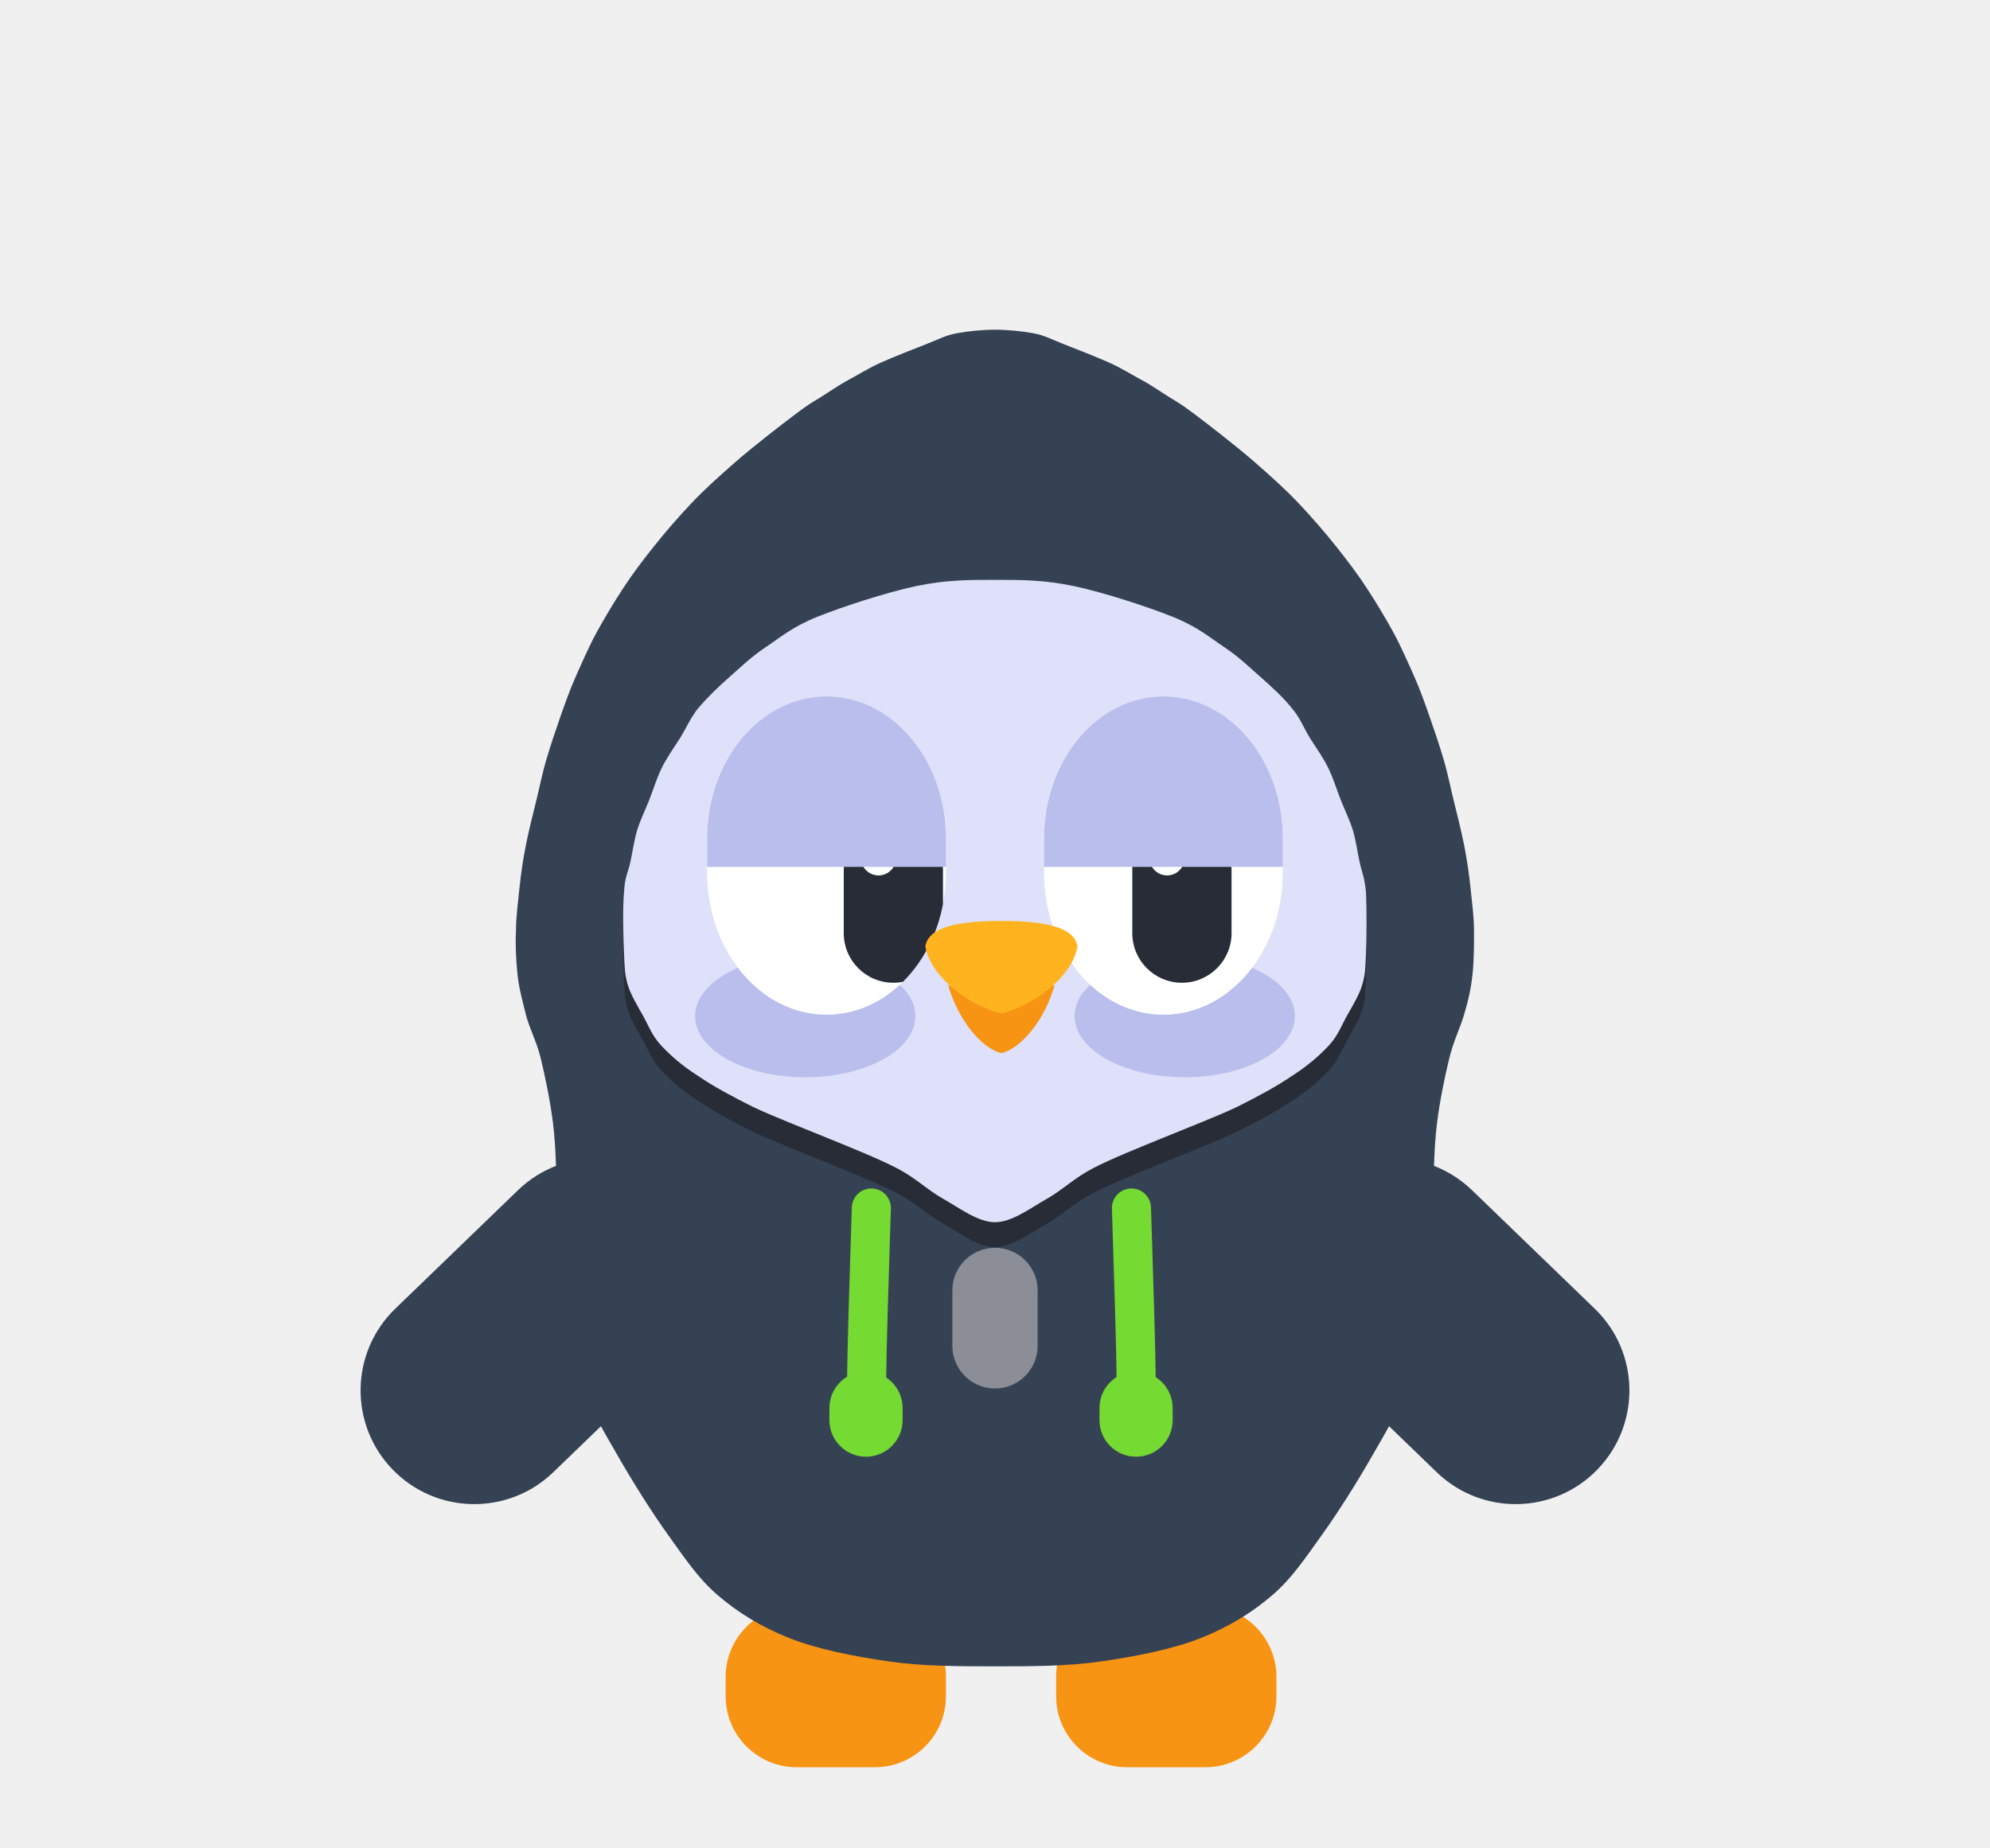
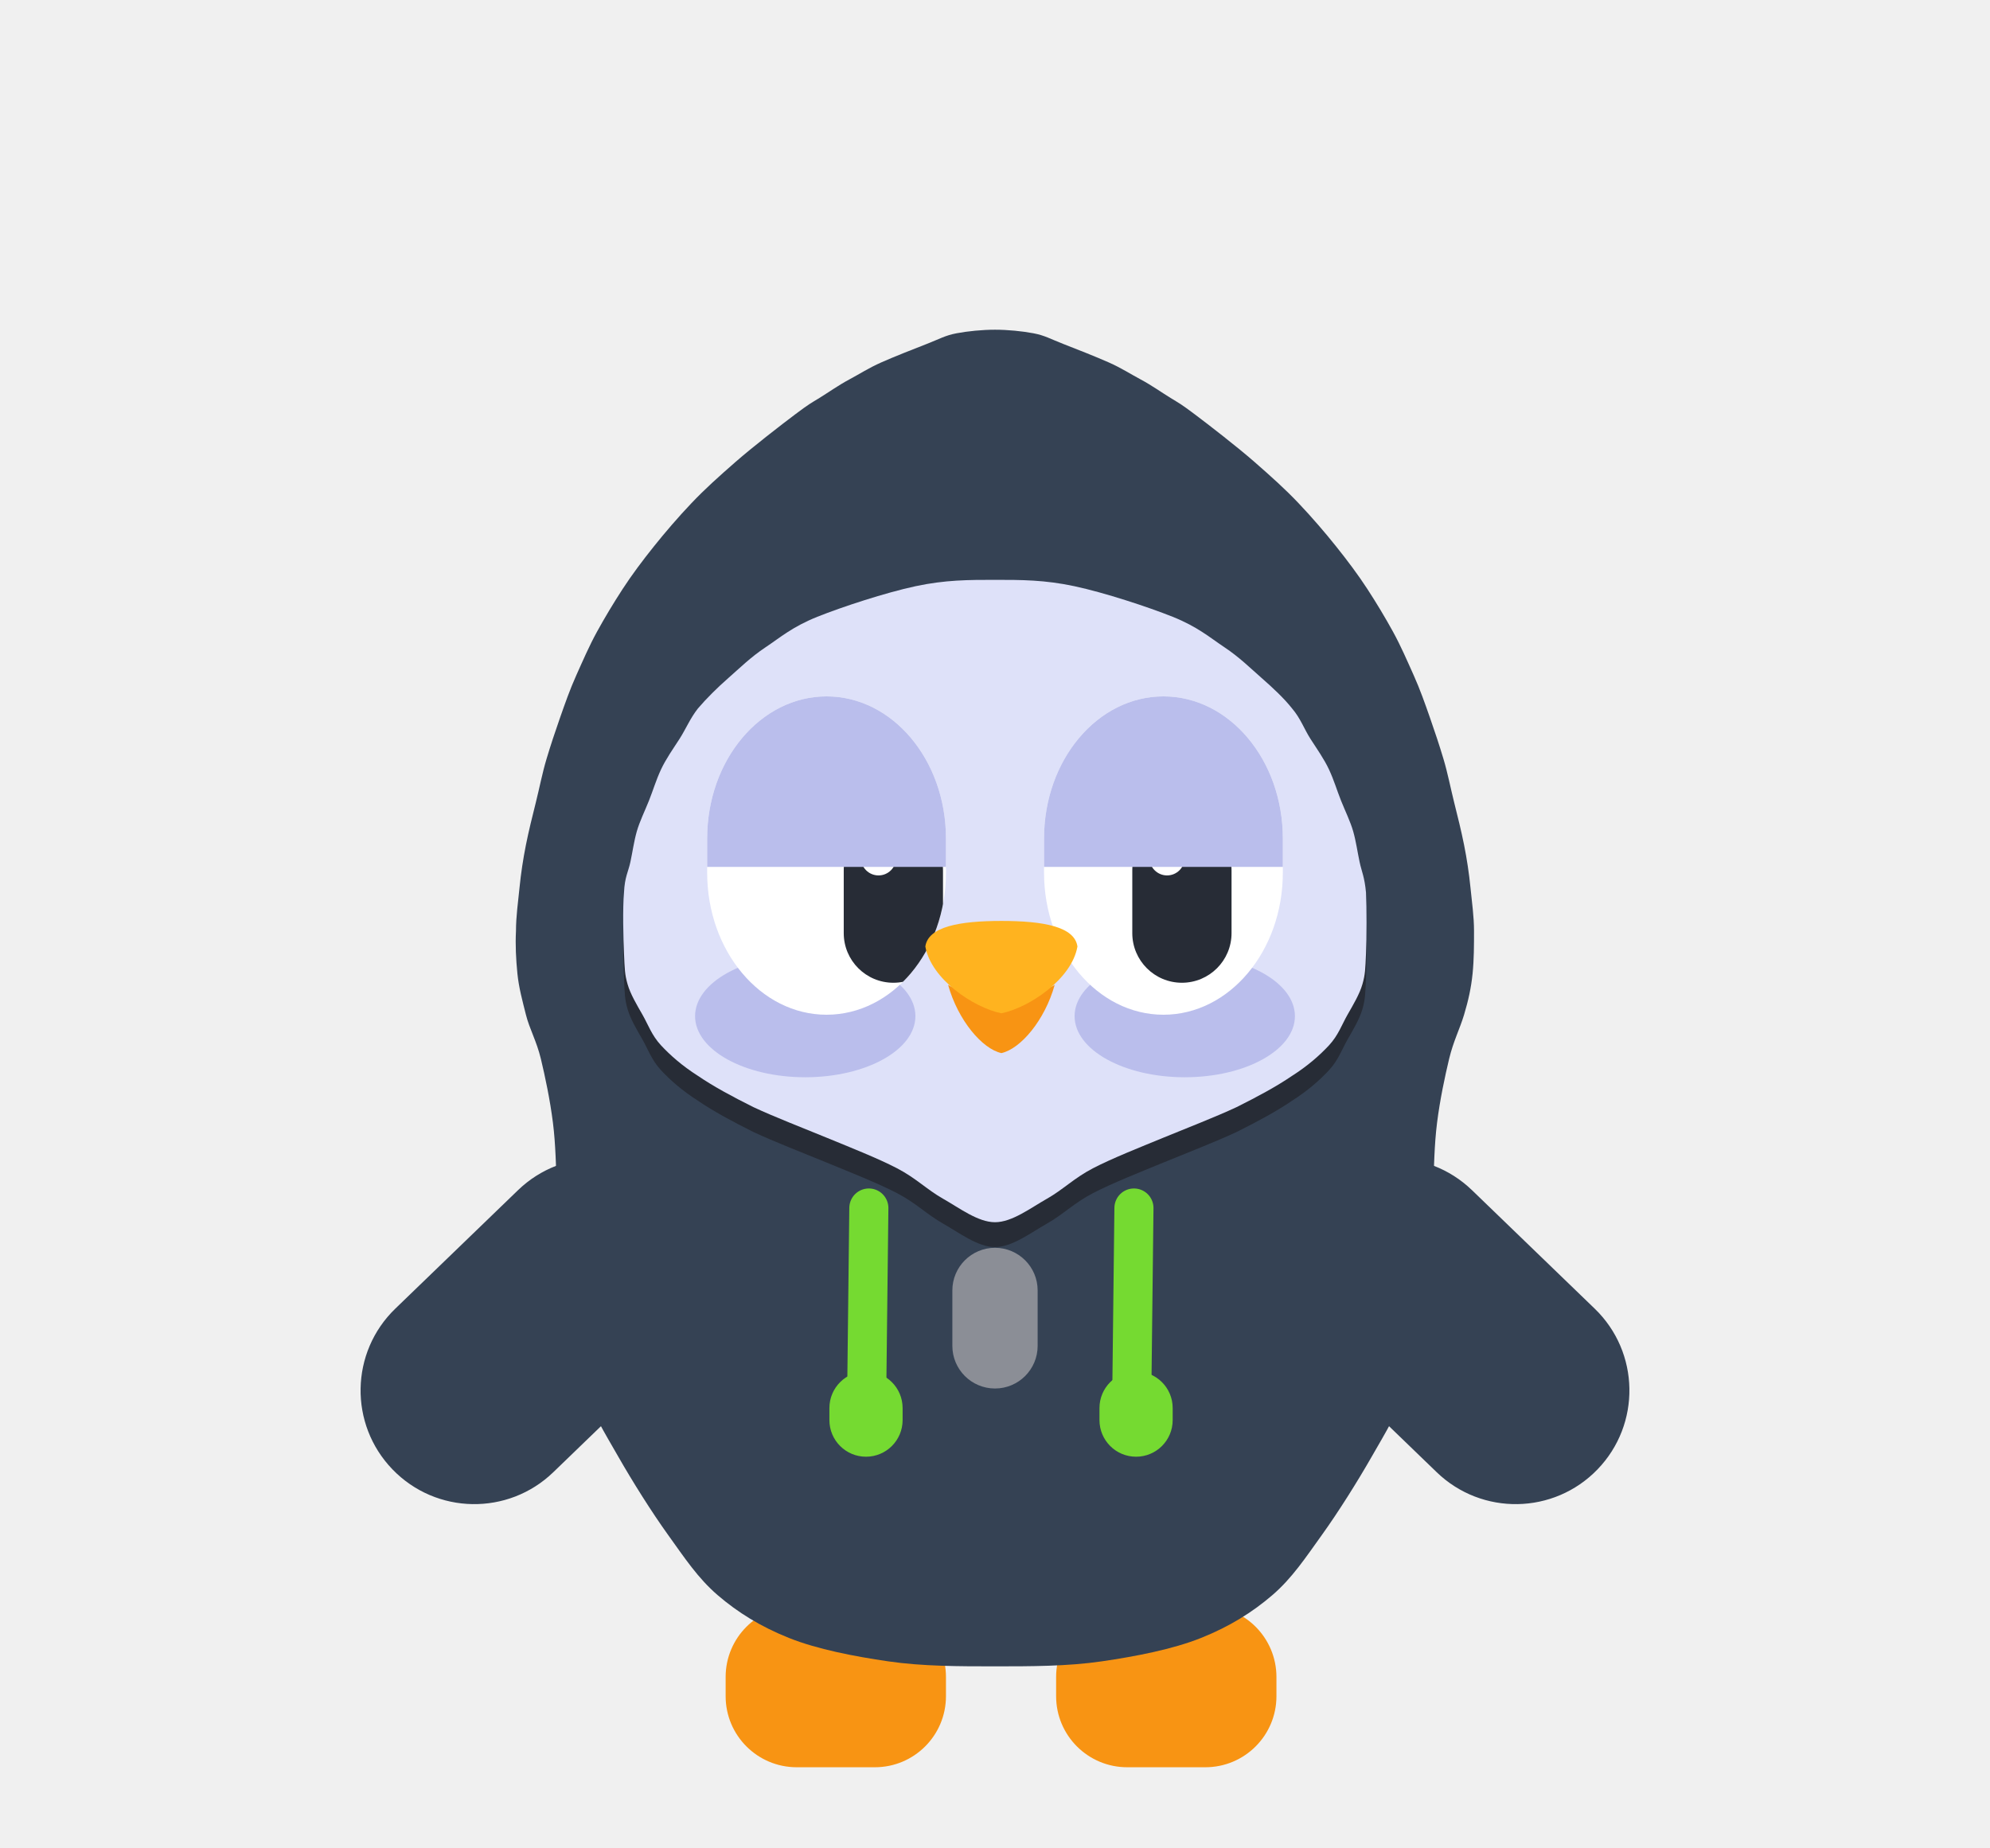
<svg xmlns="http://www.w3.org/2000/svg" viewBox="-40 -40 280 260" aria-hidden="true">
  <style>
  .byte-twinkle { transform-box: fill-box; transform-origin: center; animation: byte-twinkle 1.6s ease-in-out infinite }
  @keyframes byte-twinkle { 0%,100% { transform: scale(1) rotate(0) } 50% { transform: scale(.7) rotate(20deg) } }
  .byte-float { animation: byte-float 2.4s ease-in-out infinite }
  @keyframes byte-float { 0%,100% { transform: translateY(0) } 50% { transform: translateY(-4px) } }
  .byte-smoke { animation: byte-smoke 1.8s ease-out infinite }
  @keyframes byte-smoke { 0% { opacity: 0; transform: translateY(6px) } 25% { opacity: 1 } 100% { opacity: 0; transform: translateY(-10px) } }
  .byte-tear { animation: byte-tear 1.8s ease-in infinite }
  .byte-tear + .byte-tear { animation-delay: .6s }
  @keyframes byte-tear { 0% { opacity: 0; transform: translateY(0) } 15% { opacity: 1; transform: translateY(2px) }
    80% { opacity: 1; transform: translateY(14px) } 100% { opacity: 0; transform: translateY(18px) } }
+   .byte-pop { transform-box: fill-box; transform-origin: center; animation: byte-pop .32s cubic-bezier(.34,1.56,.64,1) both }
+   @keyframes byte-pop { from { opacity: 0; transform: scale(.4) } to { opacity: 1; transform: scale(1) } }
+   .byte-rise { animation: byte-rise .34s cubic-bezier(.34,1.56,.64,1) both }
+   @keyframes byte-rise { from { opacity: 0; transform: translateY(14px) } to { opacity: 1; transform: translateY(0) } }
+   .byte-string { transform-box: fill-box; transform-origin: 50% 0 }
+   .byte-sway .byte-string { animation: byte-sway 3.2s ease-in-out infinite }
+   .byte-sway .byte-string + .byte-string { animation-delay: -1.1s }
+   @keyframes byte-sway { 0%,100% { transform: rotate(2deg) } 50% { transform: rotate(-2deg) } }
+   .byte-swing .byte-string { animation: byte-swing .9s ease-out 2 }
+   .byte-swing .byte-string + .byte-string { animation-delay: .06s }
+   @keyframes byte-swing { 0% { transform: rotate(0) } 20% { transform: rotate(11deg) } 45% { transform: rotate(-8deg) }
+     70% { transform: rotate(4deg) } 100% { transform: rotate(0) } }
  @media (prefers-reduced-motion: reduce) {
-     .byte-twinkle, .byte-float, .byte-smoke, .byte-tear { animation: none }
+     .byte-twinkle, .byte-float, .byte-smoke, .byte-tear, .byte-string, .byte-pop, .byte-rise { animation: none !important }
    .byte-tear { transform: translateY(2px) }
  }
</style>
  <defs>
    <clipPath id="eyeL-R0">
      <rect x="59.5" y="58" width="33.6" height="44.8" rx="16.8" ry="20" />
    </clipPath>
    <clipPath id="eyeR-R0">
      <rect x="106.9" y="58" width="33.6" height="44.8" rx="16.8" ry="20" />
    </clipPath>
  </defs>
  <g>
    <g transform="translate(44 139)">
      <g transform="rotate(-44)">
        <rect x="-40" y="-16" width="56" height="32" rx="16" fill="#354254" />
      </g>
    </g>
  </g>
  <g transform="translate(200 0) scale(-1 1)">
    <g transform="translate(44 139)">
      <g transform="rotate(-44)">
        <rect x="-40" y="-16" width="56" height="32" rx="16" fill="#354254" />
      </g>
    </g>
  </g>
  <g fill="#F89413">
    <rect x="62.1" y="186" width="31" height="22.7" rx="10" />
    <rect x="108.6" y="186" width="31" height="22.7" rx="10" />
  </g>
  <path fill="#354254" d="M100.0 6.4 C101.8 6.4 103.8 6.6 105.4 6.9 C107.0 7.2 107.8 7.7 109.6 8.4 C111.4 9.1 114.2 10.2 116.0 11.0 C117.8 11.8 119.0 12.6 120.5 13.4 C122.0 14.2 123.4 15.2 124.7 16.0 C126.0 16.8 126.1 16.8 128.1 18.3 C130.1 19.8 134.1 22.9 136.5 25.0 C138.9 27.1 140.8 28.8 142.7 30.8 C144.6 32.8 146.4 34.9 148.0 36.9 C149.6 38.9 151.1 40.9 152.4 42.9 C153.7 44.9 154.9 46.9 156.0 48.9 C157.1 50.9 158.0 53.0 158.9 55.0 C159.8 57.0 160.5 59.0 161.2 61.0 C161.9 63.0 162.5 64.8 163.1 66.8 C163.7 68.8 164.1 70.9 164.6 72.9 C165.1 74.9 165.6 76.9 166.0 78.9 C166.4 80.9 166.7 82.9 166.9 84.9 C167.1 86.9 167.4 89.0 167.4 91.0 C167.4 93.0 167.4 95.0 167.2 97.0 C167.0 99.0 166.6 100.8 166.0 102.8 C165.4 104.8 164.5 106.5 163.9 109.0 C163.3 111.5 162.6 114.8 162.2 118.0 C161.8 121.2 161.8 124.0 161.6 128.0 C161.4 132.0 161.6 137.5 161.0 142.0 C160.4 146.5 159.3 151.2 158.0 155.0 C156.7 158.8 155.0 161.5 153.0 165.0 C151.0 168.5 148.3 172.8 146.0 176.0 C143.7 179.2 141.8 182.1 139.0 184.5 C136.2 186.9 133.0 188.9 129.0 190.5 C125.0 192.1 119.8 193.1 115.0 193.8 C110.2 194.5 105.0 194.5 100.0 194.5 C95.0 194.5 89.8 194.5 85.0 193.8 C80.2 193.1 75.0 192.1 71.0 190.5 C67.0 188.9 63.8 186.9 61.0 184.5 C58.2 182.1 56.3 179.2 54.0 176.0 C51.7 172.8 49.0 168.5 47.0 165.0 C45.0 161.5 43.3 158.8 42.0 155.0 C40.7 151.2 39.6 146.5 39.0 142.0 C38.4 137.5 38.6 132.0 38.4 128.0 C38.2 124.0 38.2 121.2 37.8 118.0 C37.4 114.8 36.7 111.5 36.1 109.0 C35.5 106.5 34.5 104.8 34.0 102.8 C33.5 100.8 33.0 99.0 32.8 97.0 C32.6 95.0 32.5 93.0 32.6 91.0 C32.6 89.0 32.9 86.9 33.1 84.9 C33.3 82.9 33.6 80.9 34.0 78.9 C34.4 76.9 34.9 74.9 35.4 72.9 C35.9 70.9 36.3 68.8 36.9 66.8 C37.5 64.8 38.1 63.0 38.8 61.0 C39.5 59.0 40.2 57.0 41.1 55.0 C42.0 53.0 42.9 50.9 44.0 48.9 C45.1 46.9 46.3 44.9 47.6 42.9 C48.9 40.9 50.4 38.9 52.0 36.9 C53.6 34.9 55.4 32.8 57.3 30.8 C59.2 28.8 61.1 27.1 63.5 25.0 C65.9 22.9 69.9 19.8 71.9 18.3 C73.9 16.8 74.0 16.8 75.3 16.0 C76.6 15.2 78.0 14.2 79.5 13.4 C81.0 12.6 82.2 11.8 84.0 11.0 C85.8 10.2 88.6 9.1 90.4 8.4 C92.2 7.7 93.0 7.2 94.6 6.9 C96.2 6.6 98.2 6.4 100.0 6.4 Z" />
  <path fill="#272C36" transform="translate(0 3.5)" d="M100.0 41.6 C103.7 41.6 107.0 41.6 111.2 42.5 C115.4 43.4 121.5 45.4 125.0 46.8 C128.5 48.2 130.2 49.7 132.3 51.1 C134.4 52.5 135.9 54.0 137.5 55.4 C139.1 56.8 140.7 58.3 141.8 59.7 C143.0 61.1 143.5 62.6 144.4 64.0 C145.3 65.4 146.3 66.8 147.0 68.3 C147.7 69.8 148.1 71.2 148.7 72.7 C149.3 74.2 150.0 75.6 150.4 77.0 C150.8 78.4 151.0 79.9 151.3 81.3 C151.6 82.7 152.0 83.4 152.2 85.6 C152.3 87.8 152.3 92.0 152.2 94.2 C152.1 96.4 152.1 97.1 151.7 98.5 C151.3 99.9 150.4 101.4 149.6 102.8 C148.8 104.2 148.3 105.7 147.0 107.1 C145.7 108.5 144.0 110.0 141.8 111.4 C139.6 112.9 137.0 114.3 134.0 115.8 C131.0 117.2 127.1 118.7 123.7 120.1 C120.3 121.5 116.5 123.0 113.8 124.4 C111.1 125.8 109.6 127.4 107.3 128.7 C105.0 130.0 102.4 132.0 100.0 132.0 C97.6 132.0 95.0 130.0 92.7 128.7 C90.4 127.4 88.9 125.8 86.2 124.4 C83.5 123.0 79.7 121.5 76.3 120.1 C72.9 118.7 69.0 117.2 66.0 115.8 C63.0 114.3 60.4 112.9 58.2 111.4 C56.0 110.0 54.3 108.5 53.0 107.1 C51.7 105.7 51.2 104.2 50.4 102.8 C49.6 101.4 48.7 99.9 48.3 98.5 C47.9 97.1 47.9 96.4 47.8 94.2 C47.7 92.0 47.6 87.8 47.8 85.6 C47.9 83.4 48.4 82.7 48.7 81.3 C49.0 79.9 49.2 78.4 49.6 77.0 C50.0 75.6 50.7 74.2 51.3 72.7 C51.9 71.2 52.3 69.8 53.0 68.3 C53.7 66.8 54.7 65.4 55.6 64.0 C56.5 62.6 57.1 61.1 58.2 59.7 C59.4 58.3 60.9 56.8 62.5 55.4 C64.1 54.0 65.6 52.5 67.7 51.1 C69.8 49.7 71.5 48.2 75.0 46.8 C78.5 45.4 84.6 43.4 88.8 42.5 C93.0 41.6 96.3 41.6 100.0 41.6 Z" />
  <path fill="#DEE1F9" d="M100.0 41.6 C103.7 41.6 107.0 41.6 111.2 42.5 C115.4 43.4 121.5 45.4 125.0 46.8 C128.5 48.2 130.2 49.7 132.3 51.1 C134.4 52.5 135.9 54.0 137.5 55.4 C139.1 56.8 140.7 58.3 141.8 59.7 C143.0 61.1 143.5 62.6 144.4 64.0 C145.3 65.4 146.3 66.8 147.0 68.3 C147.7 69.8 148.1 71.2 148.7 72.7 C149.3 74.2 150.0 75.6 150.4 77.0 C150.8 78.4 151.0 79.9 151.3 81.3 C151.6 82.7 152.0 83.4 152.2 85.6 C152.3 87.8 152.3 92.0 152.2 94.2 C152.1 96.4 152.1 97.1 151.7 98.5 C151.3 99.9 150.4 101.4 149.6 102.8 C148.8 104.2 148.3 105.7 147.0 107.1 C145.7 108.5 144.0 110.0 141.8 111.4 C139.6 112.9 137.0 114.3 134.0 115.8 C131.0 117.2 127.1 118.7 123.7 120.1 C120.3 121.5 116.5 123.0 113.8 124.4 C111.1 125.8 109.6 127.4 107.3 128.7 C105.0 130.0 102.4 132.0 100.0 132.0 C97.6 132.0 95.0 130.0 92.7 128.7 C90.4 127.4 88.9 125.8 86.2 124.4 C83.5 123.0 79.7 121.5 76.3 120.1 C72.9 118.7 69.0 117.2 66.0 115.8 C63.0 114.3 60.4 112.9 58.2 111.4 C56.0 110.0 54.3 108.5 53.0 107.1 C51.7 105.7 51.2 104.2 50.4 102.8 C49.6 101.4 48.7 99.9 48.3 98.5 C47.9 97.1 47.9 96.4 47.8 94.2 C47.7 92.0 47.6 87.8 47.8 85.6 C47.9 83.4 48.4 82.7 48.7 81.3 C49.0 79.9 49.2 78.4 49.6 77.0 C50.0 75.6 50.7 74.2 51.3 72.7 C51.9 71.2 52.3 69.8 53.0 68.3 C53.7 66.8 54.7 65.4 55.6 64.0 C56.5 62.6 57.1 61.1 58.2 59.7 C59.4 58.3 60.9 56.8 62.5 55.4 C64.1 54.0 65.6 52.5 67.7 51.1 C69.8 49.7 71.5 48.2 75.0 46.8 C78.5 45.4 84.6 43.4 88.8 42.5 C93.0 41.6 96.3 41.6 100.0 41.6 Z" />
  <g fill="#BABEEC">
    <ellipse cx="73.3" cy="103" rx="15.5" ry="8.6" />
    <ellipse cx="126.7" cy="103" rx="15.5" ry="8.6" />
  </g>
  <g>
    <rect x="59.5" y="58" width="33.6" height="44.8" rx="16.8" ry="20" fill="#FFFFFF" />
    <g clip-path="url(#eyeL-R0)">
      <g transform="translate(9.4 6.5) translate(76.3 80.4) scale(0.95) translate(-76.3 -80.4)">
        <rect x="68.95" y="68.4" width="14.7" height="24" rx="7.35" fill="#272C36" />
        <circle cx="74.1" cy="73.9" r="2.6" fill="#FFFFFF" />
      </g>
      <rect x="41.3" y="102.8" width="70" height="70" fill="#DEE1F9" />
      <rect x="41.3" y="12" width="70" height="70" fill="#BABEEC" transform="rotate(0 76.3 82)" />
    </g>
  </g>
  <g>
    <rect x="106.9" y="58" width="33.6" height="44.8" rx="16.8" ry="20" fill="#FFFFFF" />
    <g clip-path="url(#eyeR-R0)">
      <g transform="translate(2.6 6.5) translate(123.7 80.4) scale(0.95) translate(-123.7 -80.4)">
        <rect x="116.35" y="68.4" width="14.7" height="24" rx="7.35" fill="#272C36" />
        <circle cx="121.5" cy="73.9" r="2.6" fill="#FFFFFF" />
      </g>
      <rect x="88.7" y="102.8" width="70" height="70" fill="#DEE1F9" />
      <rect x="88.7" y="12" width="70" height="70" fill="#BABEEC" transform="rotate(0 123.7 82)" />
    </g>
  </g>
-   <g transform="translate(0 99.8) scale(1 1) translate(0 -99.8)" opacity="0">
-     <path d="M93.5 99.8 L108.2 99.8 L104.8 105.8 C103.2 107.2 98.6 107.2 97 105.8 Z" fill="#272C36" />
-     <ellipse cx="100.9" cy="104.8" rx="4.4" ry="2" fill="#FA779B" />
+   <g transform="translate(0 98.8) scale(1 1) translate(0 -98.8)" opacity="0">
+     <path d="M92.5 98.8 C95 98.5 106.8 98.5 109.3 98.8 C108.6 103.6 105 107.6 100.9 107.9 C96.8 107.6 93.2 103.6 92.5 98.8 Z" fill="#272C36" />
+     <ellipse cx="100.9" cy="105.4" rx="5" ry="2.4" fill="#FA779B" />
  </g>
  <path d="M93.4 98.6 C96.6 100.6 105.2 100.6 108.4 98.6 C107 103.6 103.6 107.6 100.9 108.2 C98.2 107.6 94.8 103.6 93.4 98.6 Z" fill="#F89413" transform="translate(0 0)" />
  <path d="M90.2 93.2 C90.6 90.4 95 89.6 100.9 89.6 C106.8 89.6 111.2 90.4 111.6 93.2 C110.8 97.8 104.8 101.8 100.9 102.6 C97 101.8 91 97.8 90.2 93.2 Z" fill="#FFB31F" />
-   <g stroke="#75DA31" stroke-width="5.5" stroke-linecap="round" fill="none">
-     <path d="M82.6 130 C82.3 140 82 148 81.9 156" />
-     <path d="M119.2 130 C119.5 140 119.8 148 119.9 156" />
-   </g>
-   <g fill="#75DA31">
-     <rect x="76.7" y="153" width="10.3" height="12" rx="5.15" />
-     <rect x="114.7" y="153" width="10.3" height="12" rx="5.15" />
+   <g>
+     <g class="byte-string">
+       <path d="M82.25 130 L81.95 156" stroke="#75DA31" stroke-width="5.5" stroke-linecap="round" fill="none" />
+       <rect x="76.7" y="153" width="10.3" height="12" rx="5.15" fill="#75DA31" />
+     </g>
+     <g class="byte-string">
+       <path d="M119.55 130 L119.25 156" stroke="#75DA31" stroke-width="5.5" stroke-linecap="round" fill="none" />
+       <rect x="114.7" y="153" width="10.3" height="12" rx="5.15" fill="#75DA31" />
+     </g>
  </g>
  <rect x="94" y="135.6" width="12" height="19.8" rx="6" fill="#8B8E96" />
</svg>
